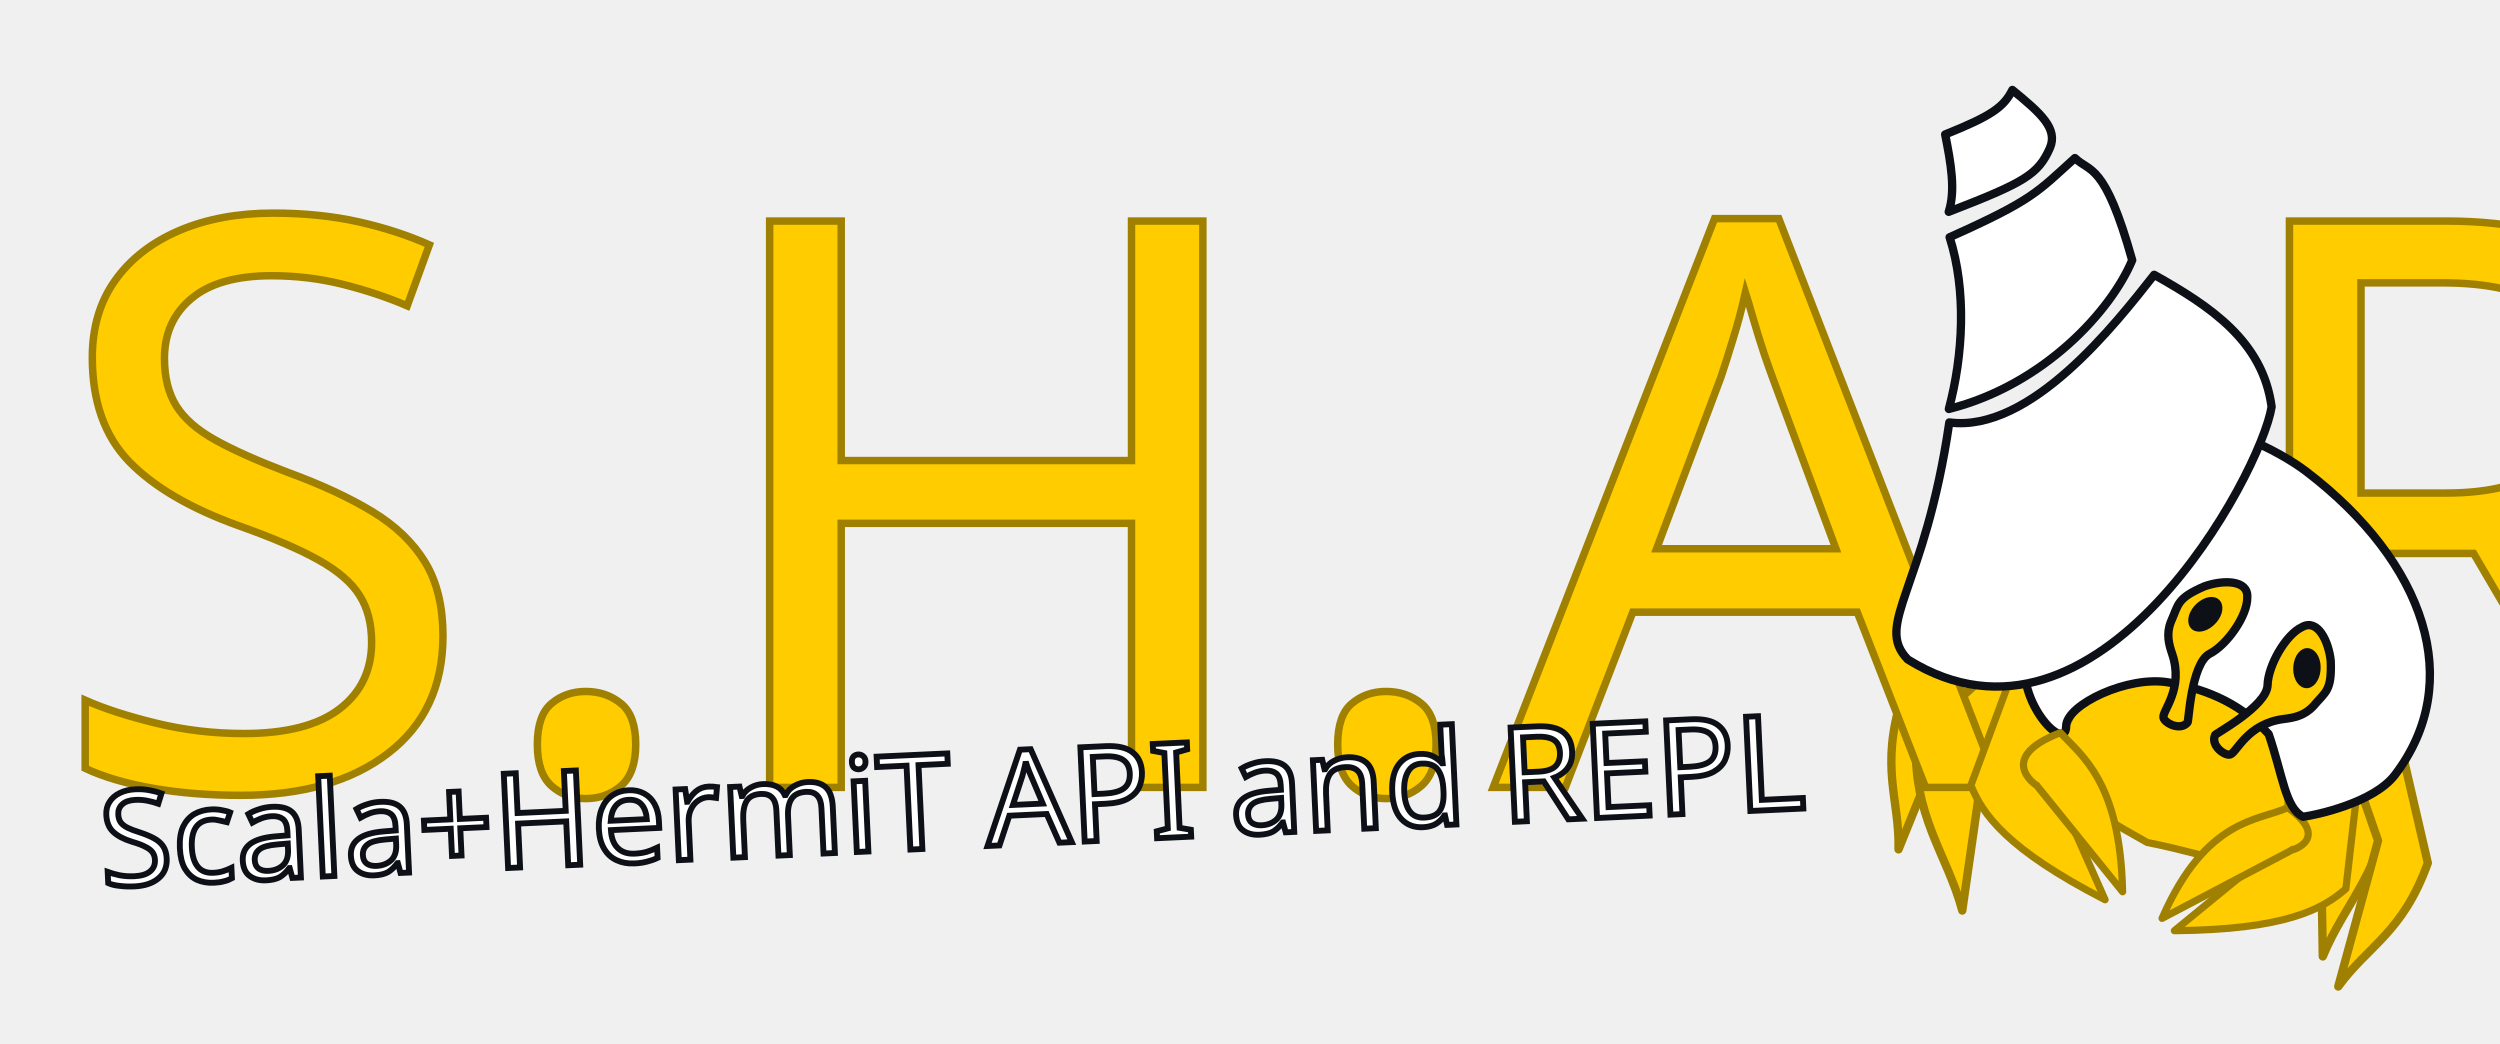
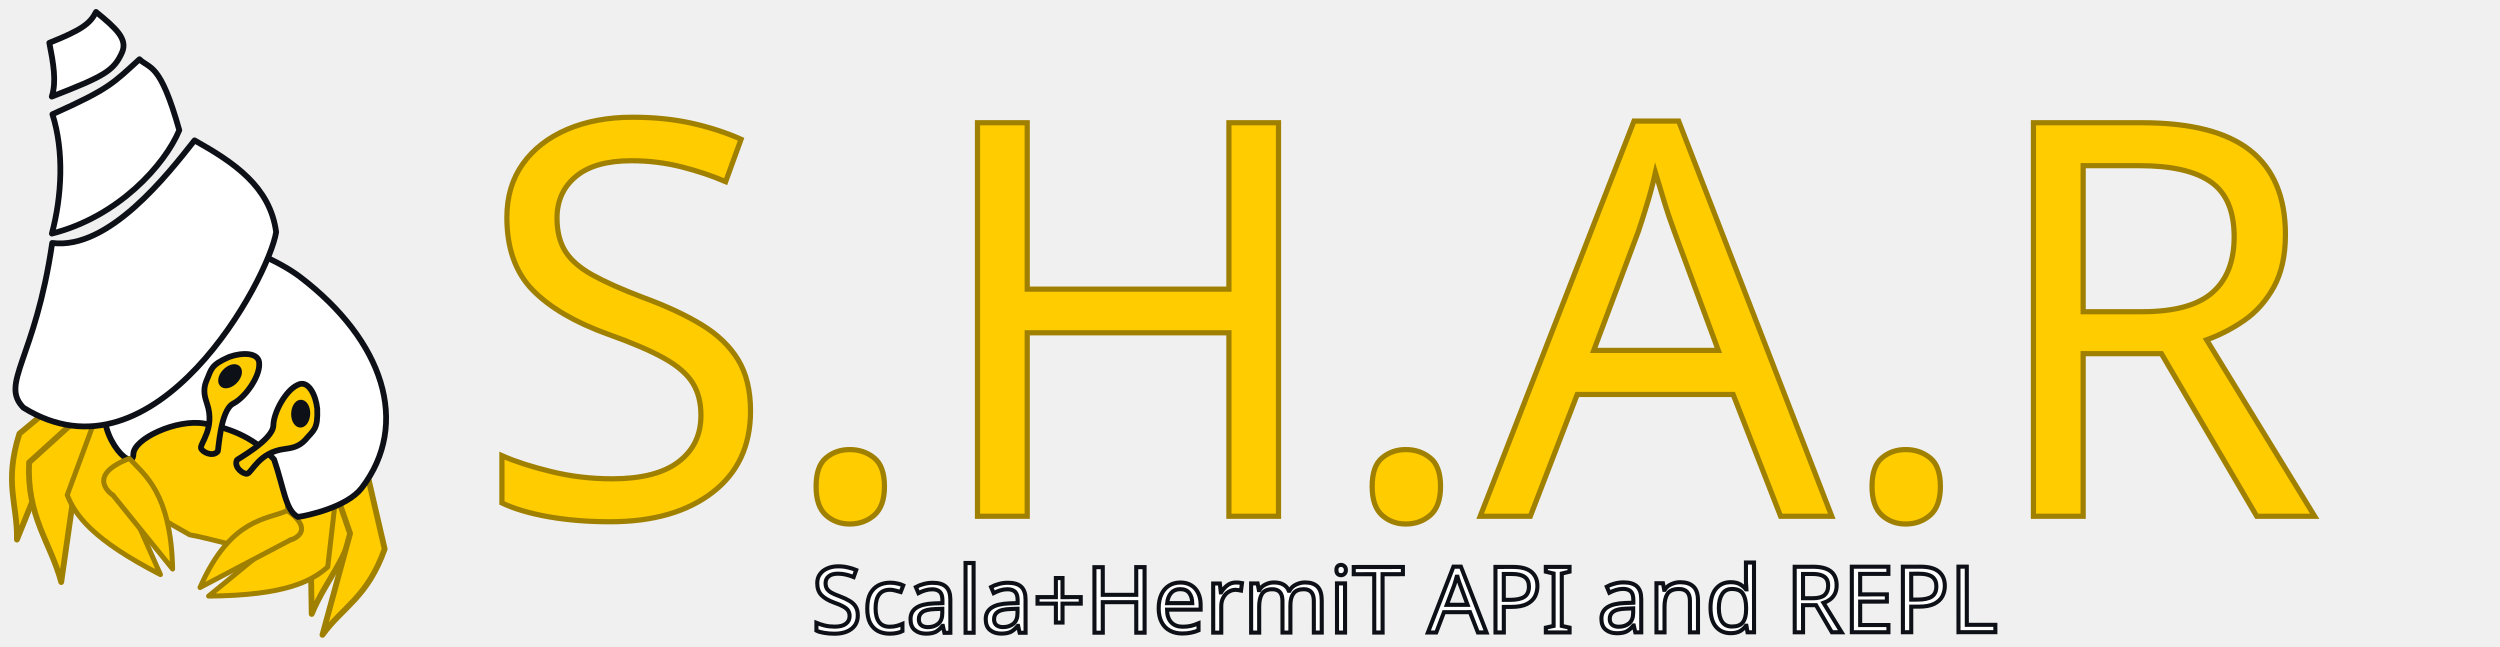
- <svg xmlns="http://www.w3.org/2000/svg" width="192.153mm" height="80.214mm" viewBox="0 0 192.153 80.214" version="1.1" id="svg4551">
+ <svg xmlns="http://www.w3.org/2000/svg" width="276.559mm" height="71.55mm" viewBox="0 0 276.559 71.55" version="1.1" id="svg4551">
  <defs id="defs4545" />
-   <g id="layer1" transform="translate(-7.105139,-7.814776)">
-     <path style="fill:#ffcc00;fill-opacity:1;stroke:#a08000;stroke-width:0.641;stroke-linecap:butt;stroke-linejoin:round;stroke-miterlimit:4;stroke-dasharray:none;stroke-dashoffset:6.667;stroke-opacity:1;paint-order:normal" d="m 185.154,62.02 c -3.932,-6.504 -5.71,-1.663 -8.057,0.184 l 8.344,7.222 0.196,11.902 c 1.732,-4.225 4.705,-6.66 5.194,-12.681 z" id="rect5675-3-2" />
-     <path style="fill:#ffcc00;fill-opacity:1;stroke:#a08000;stroke-width:0.641;stroke-linecap:butt;stroke-linejoin:round;stroke-miterlimit:4;stroke-dasharray:none;stroke-dashoffset:6.667;stroke-opacity:1;paint-order:normal" d="m 160.233,55.622 c 5.479,-5.726 5.21,-1.262 6.458,0.512 l -9.304,6.187 -4.359,10.778 c 0.089,-3.904 -1.459,-6.237 0.271,-11.714 z" id="rect5675-5-9-5" />
-     <path style="fill:#ffcc00;fill-opacity:1;stroke:#a08000;stroke-width:0.641;stroke-linecap:butt;stroke-linejoin:round;stroke-miterlimit:4;stroke-dasharray:none;stroke-dashoffset:6.667;stroke-opacity:1;paint-order:normal" d="m 160.837,58.707 c 4.719,-5.958 5.874,-0.931 7.969,1.196 l -9.186,6.114 -1.692,11.783 c -1.187,-4.41 -3.829,-7.199 -3.556,-13.234 z" id="rect5675-3" />
-     <text xml:space="preserve" style="font-style:normal;font-weight:normal;font-size:6.097px;line-height:1.25;font-family:sans-serif;letter-spacing:0px;word-spacing:0px;fill:#ffcc00;fill-opacity:1;stroke:#a08000;stroke-width:0.576;stroke-miterlimit:4;stroke-dasharray:none;stroke-opacity:1;" x="10.544" y="68.336" id="text5935">
-       <tspan id="tspan5933" x="10.544" y="68.336" style="font-style:normal;font-variant:normal;font-weight:normal;font-stretch:normal;font-size:60.968px;font-family:'Rockwell Condensed';-inkscape-font-specification:'Rockwell Condensed, ';fill:#ffcc00;fill-opacity:1;stroke:#a08000;stroke-width:0.576;stroke-miterlimit:4;stroke-dasharray:none;stroke-opacity:1;">S.H.A.R</tspan>
+   <g id="layer1" transform="translate(41.87287,-11.22702)">
+     <path style="fill:#ffcc00;fill-opacity:1;stroke:#a08000;stroke-width:0.641;stroke-linecap:butt;stroke-linejoin:round;stroke-miterlimit:4;stroke-dasharray:none;stroke-dashoffset:6.667;stroke-opacity:1;paint-order:normal" d="m -7.874,59.838 c -3.932,-6.504 -5.71,-1.663 -8.057,0.184 l 8.344,7.222 0.196,11.902 c 1.732,-4.225 4.705,-6.66 5.194,-12.681 z" id="rect5675-3-2" />
+     <path style="fill:#ffcc00;fill-opacity:1;stroke:#a08000;stroke-width:0.641;stroke-linecap:butt;stroke-linejoin:round;stroke-miterlimit:4;stroke-dasharray:none;stroke-dashoffset:6.667;stroke-opacity:1;paint-order:normal" d="m -32.796,53.441 c 5.479,-5.726 5.21,-1.262 6.458,0.512 l -9.304,6.187 -4.359,10.778 c 0.089,-3.904 -1.459,-6.237 0.271,-11.714 z" id="rect5675-5-9-5" />
+     <path style="fill:#ffcc00;fill-opacity:1;stroke:#a08000;stroke-width:0.641;stroke-linecap:butt;stroke-linejoin:round;stroke-miterlimit:4;stroke-dasharray:none;stroke-dashoffset:6.667;stroke-opacity:1;paint-order:normal" d="m -32.191,56.525 c 4.719,-5.958 5.874,-0.931 7.969,1.196 l -9.186,6.114 -1.692,11.783 c -1.187,-4.41 -3.829,-7.199 -3.556,-13.234 z" id="rect5675-3" />
+     <text xml:space="preserve" style="font-style:normal;font-weight:normal;font-size:6.097px;line-height:1.25;font-family:sans-serif;letter-spacing:0px;word-spacing:0px;fill:#ffcc00;fill-opacity:1;stroke:#a08000;stroke-width:0.576;stroke-miterlimit:4;stroke-dasharray:none;stroke-opacity:1" x="10.544" y="68.336" id="text5935">
+       <tspan id="tspan5933" x="10.544" y="68.336" style="font-style:normal;font-variant:normal;font-weight:normal;font-stretch:normal;font-size:60.968px;font-family:'Rockwell Condensed';-inkscape-font-specification:'Rockwell Condensed, ';fill:#ffcc00;fill-opacity:1;stroke:#a08000;stroke-width:0.576;stroke-miterlimit:4;stroke-dasharray:none;stroke-opacity:1">S.H.A.R</tspan>
    </text>
-     <text xml:space="preserve" style="font-style:normal;font-weight:normal;font-size:6.097px;line-height:1.25;font-family:sans-serif;letter-spacing:0px;word-spacing:0px;fill:#ffffff;fill-opacity:1;stroke:#0d1117;stroke-width:0.452;stroke-opacity:1;stroke-miterlimit:4;stroke-dasharray:none;" x="11.419" y="76.569" id="text5841-4" transform="rotate(-2.628913)">
-       <tspan id="tspan5839-8" x="11.419" y="76.569" style="font-style:normal;font-variant:normal;font-weight:normal;font-stretch:normal;font-size:10.161px;font-family:Rockwell;-inkscape-font-specification:Rockwell;fill:#ffffff;stroke:#0d1117;stroke-width:0.452;stroke-opacity:1;stroke-miterlimit:4;stroke-dasharray:none;fill-opacity:1;">Scala+HermiT API and REPL</tspan>
+     <text xml:space="preserve" style="font-style:normal;font-weight:normal;font-size:6.097px;line-height:1.25;font-family:sans-serif;letter-spacing:0px;word-spacing:0px;fill:#ffffff;fill-opacity:1;stroke:#0d1117;stroke-width:0.452;stroke-miterlimit:4;stroke-dasharray:none;stroke-opacity:1" x="47.88" y="81.264" id="text5841-4" transform="rotate(-0.03384819)">
+       <tspan id="tspan5839-8" x="47.88" y="81.264" style="font-style:normal;font-variant:normal;font-weight:normal;font-stretch:normal;font-size:10.161px;font-family:Rockwell;-inkscape-font-specification:Rockwell;fill:#ffffff;fill-opacity:1;stroke:#0d1117;stroke-width:0.452;stroke-miterlimit:4;stroke-dasharray:none;stroke-opacity:1">Scala+HermiT API and REPL</tspan>
    </text>
-     <path style="fill:#ffcc00;fill-opacity:1;stroke:#a08000;stroke-width:0.554;stroke-linecap:butt;stroke-linejoin:round;stroke-miterlimit:4;stroke-dasharray:none;stroke-dashoffset:6.667;stroke-opacity:1;paint-order:normal" d="m 166.083,57.079 c 10.963,-3.57 17.9,0.023 21.69,9.21 l -2.798,8.056 c -1.455,1.631 -7.874,-0.83 -12.832,-1.776 -4.912,-2.738 -8.34,-4.976 -9.808,-7.906 z" id="rect5651-0" />
-     <path style="fill:#ffcc00;fill-opacity:1;stroke:#a08000;stroke-width:0.554;stroke-linecap:butt;stroke-linejoin:round;stroke-miterlimit:4;stroke-dasharray:none;stroke-dashoffset:6.667;stroke-opacity:1;paint-order:normal" d="m 161.337,60.74 c 0.905,-5.996 1.484,-13.077 7.347,-2.526 l -4.362,8.415 4.581,10.341 c -7.56,-3.885 -9.43,-6.585 -10.311,-8.8 z" id="rect5680-4" />
-     <path style="fill:#ffcc00;fill-opacity:1;stroke:#a08000;stroke-width:0.554;stroke-linecap:butt;stroke-linejoin:round;stroke-miterlimit:4;stroke-dasharray:none;stroke-dashoffset:6.667;stroke-opacity:1;paint-order:normal" d="m 188.315,68.258 c 1.9,-5.759 4.581,-12.342 -5.419,-5.556 l 0.095,9.472 -8.76,7.175 c 8.504,-0.073 11.393,-1.643 13.18,-3.225 z" id="rect5680-5-6" />
-     <path style="fill:#ffcc00;fill-opacity:1;stroke:#a08000;stroke-width:0.641;stroke-linecap:butt;stroke-linejoin:round;stroke-miterlimit:4;stroke-dasharray:none;stroke-dashoffset:6.667;stroke-opacity:1;paint-order:normal" d="m 191.678,65.373 c -0.894,-7.863 -3.386,-4.145 -5.455,-3.483 l 3.662,10.536 -3.059,11.213 c 2.295,-3.164 4.943,-4.091 6.885,-9.496 z" id="rect5675-5-9" />
-     <path style="fill:#ffcc00;fill-opacity:1;stroke:#a08000;stroke-width:0.554;stroke-linecap:butt;stroke-linejoin:round;stroke-miterlimit:4;stroke-dasharray:none;stroke-dashoffset:6.667;stroke-opacity:1;paint-order:normal" d="m 183.386,73.085 -10.103,5.316 c 3.392,-7.769 7.496,-7.49 9.656,-8.511 3.8,2.717 -0.585,3.516 0.446,3.195 z" id="rect5680-4-6-5" />
-     <path style="fill:#ffffff;fill-opacity:1;stroke:#0d1117;stroke-width:0.641;stroke-linecap:butt;stroke-linejoin:round;stroke-miterlimit:4;stroke-dasharray:none;stroke-dashoffset:6.667;stroke-opacity:1;paint-order:normal" d="m 191.186,67.372 c -1.649,2.163 -6.101,3.091 -7.067,3.222 -1.371,-0.687 -1.532,-3.108 -2.642,-6.359 -2.448,-2.679 -5.334,-3.533 -7.637,-3.958 -3.151,-0.582 -7.924,1.702 -7.928,3.351 -0.006,2.381 -4.692,-2.733 -2.711,-6.475 2.998,-5.661 6.568,-14.692 12.086,-16.365 2.174,-0.659 6.865,1.574 9.084,3.268 9.199,7.022 12.23,16.214 6.815,23.315 z" id="path4508" />
-     <path style="fill:#ffffff;fill-opacity:1;stroke:#0d1117;stroke-width:0.641;stroke-linecap:butt;stroke-linejoin:round;stroke-miterlimit:4;stroke-dasharray:none;stroke-dashoffset:6.667;stroke-opacity:1;paint-order:normal" d="m 156.931,40.284 c 6.25,0.816 12.792,-7.601 15.746,-11.347 4.343,2.435 8.355,5.105 9.027,10.149 -0.808,5.085 -13.333,28.53 -27.963,19.417 -2.626,-2.712 1.298,-5.279 3.19,-18.218 z" id="rect4495-3" />
-     <path style="fill:#ffffff;fill-opacity:1;stroke:#0d1117;stroke-width:0.641;stroke-linecap:butt;stroke-linejoin:round;stroke-miterlimit:4;stroke-dasharray:none;stroke-dashoffset:6.667;stroke-opacity:1;paint-order:normal" d="m 156.954,26.05 c 6.442,-2.881 6.735,-3.473 9.633,-6.087 1.141,1.119 2.282,0.291 4.402,7.848 -1.59,3.816 -6.734,9.581 -14.093,11.438 1.102,-4.125 1.369,-9.104 0.059,-13.199 z" id="rect4495-3-0" />
-     <path style="fill:#ffcc00;fill-opacity:1;stroke:#a08000;stroke-width:0.554;stroke-linecap:butt;stroke-linejoin:round;stroke-miterlimit:4;stroke-dasharray:none;stroke-dashoffset:6.667;stroke-opacity:1;paint-order:normal" d="m 163.628,68.159 6.623,8.198 c -0.177,-8.473 -3.174,-10.465 -4.783,-12.228 -5.432,2.09 -1.292,4.414 -1.839,4.03 z" id="rect5680-4-6" />
-     <path style="fill:#ffffff;fill-opacity:1;stroke:#0d1117;stroke-width:0.641;stroke-linecap:butt;stroke-linejoin:round;stroke-miterlimit:4;stroke-dasharray:none;stroke-dashoffset:6.667;stroke-opacity:1;paint-order:normal" d="m 156.612,18.149 c 3.581,-1.434 4.516,-2.119 5.166,-3.42 2.213,1.805 3.514,2.982 2.887,4.459 -0.905,2.044 -1.947,2.646 -7.78,4.908 0.538,-1.654 0.169,-3.736 -0.273,-5.948 z" id="rect4495-3-0-2" />
-     <path style="fill:#ffcc00;fill-opacity:1;stroke:#0d1117;stroke-width:0.641;stroke-linecap:butt;stroke-linejoin:round;stroke-miterlimit:4;stroke-dasharray:none;stroke-dashoffset:6.667;stroke-opacity:1;paint-order:normal" d="m 175.24,63.35 c -0.572,0.67 -1.769,0.033 -1.85,-0.384 -0.102,-0.524 1.582,-2.201 0.669,-4.895 -0.243,-0.717 -0.473,-1.518 -0.091,-2.477 0.601,-1.338 0.421,-1.773 2.553,-2.705 1.427,-0.513 3.401,-0.528 3.311,0.843 0.029,1.386 -1.545,3.642 -2.874,4.322 -1.464,0.75 -1.632,5.376 -1.718,5.296 z" id="path5656-6-8-45-4" />
-     <path style="fill:#ffcc00;fill-opacity:1;stroke:#0d1117;stroke-width:0.641;stroke-linecap:butt;stroke-linejoin:round;stroke-miterlimit:4;stroke-dasharray:none;stroke-dashoffset:6.667;stroke-opacity:1;paint-order:normal" d="m 177.357,64.316 c -0.356,0.804 0.74,1.601 1.152,1.493 0.518,-0.137 1.3,-2.378 4.131,-2.731 0.754,-0.094 1.577,-0.236 2.277,-0.996 0.947,-1.122 1.418,-1.149 1.332,-3.468 -0.158,-1.504 -1.004,-3.281 -2.202,-2.604 -1.264,0.577 -2.617,2.972 -2.653,4.46 -0.04,1.64 -4.146,3.805 -4.036,3.847 z" id="path5656-6-8-45-4-2" />
-     <ellipse style="fill:#0d1117;fill-opacity:1;stroke:#0d1117;stroke-width:0.519;stroke-linecap:butt;stroke-linejoin:round;stroke-miterlimit:4;stroke-dasharray:none;stroke-dashoffset:6.667;stroke-opacity:1;paint-order:normal" id="path4524" cx="108.987" cy="159.168" rx="1.276" ry="0.802" transform="matrix(0.7466309,-0.6652385,0.5983284,0.801251,0,0)" />
-     <ellipse style="fill:#0d1117;fill-opacity:1;stroke:#0d1117;stroke-width:0.519;stroke-linecap:butt;stroke-linejoin:round;stroke-miterlimit:4;stroke-dasharray:none;stroke-dashoffset:6.667;stroke-opacity:1;paint-order:normal" id="path4524-4" cx="-21.644" cy="190.607" rx="1.276" ry="0.802" transform="matrix(0.1122697,-0.9936778,0.9802831,0.1975979,0,0)" />
+     <path style="fill:#ffcc00;fill-opacity:1;stroke:#a08000;stroke-width:0.554;stroke-linecap:butt;stroke-linejoin:round;stroke-miterlimit:4;stroke-dasharray:none;stroke-dashoffset:6.667;stroke-opacity:1;paint-order:normal" d="m -26.945,54.897 c 10.963,-3.57 17.9,0.023 21.69,9.21 l -2.798,8.056 c -1.455,1.631 -7.874,-0.83 -12.832,-1.776 -4.912,-2.738 -8.34,-4.976 -9.808,-7.906 z" id="rect5651-0" />
+     <path style="fill:#ffcc00;fill-opacity:1;stroke:#a08000;stroke-width:0.554;stroke-linecap:butt;stroke-linejoin:round;stroke-miterlimit:4;stroke-dasharray:none;stroke-dashoffset:6.667;stroke-opacity:1;paint-order:normal" d="m -31.691,58.558 c 0.905,-5.996 1.484,-13.077 7.347,-2.526 l -4.362,8.415 4.581,10.341 c -7.56,-3.885 -9.43,-6.585 -10.311,-8.8 z" id="rect5680-4" />
+     <path style="fill:#ffcc00;fill-opacity:1;stroke:#a08000;stroke-width:0.554;stroke-linecap:butt;stroke-linejoin:round;stroke-miterlimit:4;stroke-dasharray:none;stroke-dashoffset:6.667;stroke-opacity:1;paint-order:normal" d="m -4.713,66.077 c 1.9,-5.759 4.581,-12.342 -5.419,-5.556 l 0.095,9.472 -8.76,7.175 c 8.504,-0.073 11.393,-1.643 13.18,-3.225 z" id="rect5680-5-6" />
+     <path style="fill:#ffcc00;fill-opacity:1;stroke:#a08000;stroke-width:0.641;stroke-linecap:butt;stroke-linejoin:round;stroke-miterlimit:4;stroke-dasharray:none;stroke-dashoffset:6.667;stroke-opacity:1;paint-order:normal" d="m -1.351,63.191 c -0.894,-7.863 -3.386,-4.145 -5.455,-3.483 l 3.662,10.536 -3.059,11.213 c 2.295,-3.164 4.943,-4.091 6.885,-9.496 z" id="rect5675-5-9" />
+     <path style="fill:#ffcc00;fill-opacity:1;stroke:#a08000;stroke-width:0.554;stroke-linecap:butt;stroke-linejoin:round;stroke-miterlimit:4;stroke-dasharray:none;stroke-dashoffset:6.667;stroke-opacity:1;paint-order:normal" d="m -9.643,70.904 -10.103,5.316 c 3.392,-7.769 7.496,-7.49 9.656,-8.511 3.8,2.717 -0.585,3.516 0.446,3.195 z" id="rect5680-4-6-5" />
+     <path style="fill:#ffffff;fill-opacity:1;stroke:#0d1117;stroke-width:0.641;stroke-linecap:butt;stroke-linejoin:round;stroke-miterlimit:4;stroke-dasharray:none;stroke-dashoffset:6.667;stroke-opacity:1;paint-order:normal" d="m -1.843,65.19 c -1.649,2.163 -6.101,3.091 -7.067,3.222 -1.371,-0.687 -1.532,-3.108 -2.642,-6.359 -2.448,-2.679 -5.334,-3.533 -7.637,-3.958 -3.151,-0.582 -7.924,1.702 -7.928,3.351 -0.006,2.381 -4.692,-2.733 -2.711,-6.475 2.998,-5.661 6.568,-14.692 12.086,-16.365 2.174,-0.659 6.865,1.574 9.084,3.268 9.199,7.022 12.23,16.214 6.815,23.315 z" id="path4508" />
+     <path style="fill:#ffffff;fill-opacity:1;stroke:#0d1117;stroke-width:0.641;stroke-linecap:butt;stroke-linejoin:round;stroke-miterlimit:4;stroke-dasharray:none;stroke-dashoffset:6.667;stroke-opacity:1;paint-order:normal" d="m -36.098,38.102 c 6.25,0.816 12.792,-7.601 15.746,-11.347 4.343,2.435 8.355,5.105 9.027,10.149 -0.808,5.085 -13.333,28.53 -27.963,19.417 -2.626,-2.712 1.298,-5.279 3.19,-18.218 z" id="rect4495-3" />
+     <path style="fill:#ffffff;fill-opacity:1;stroke:#0d1117;stroke-width:0.641;stroke-linecap:butt;stroke-linejoin:round;stroke-miterlimit:4;stroke-dasharray:none;stroke-dashoffset:6.667;stroke-opacity:1;paint-order:normal" d="m -36.075,23.868 c 6.442,-2.881 6.735,-3.473 9.633,-6.087 1.141,1.119 2.282,0.291 4.402,7.848 -1.59,3.816 -6.734,9.581 -14.093,11.438 1.102,-4.125 1.369,-9.104 0.059,-13.199 z" id="rect4495-3-0" />
+     <path style="fill:#ffcc00;fill-opacity:1;stroke:#a08000;stroke-width:0.554;stroke-linecap:butt;stroke-linejoin:round;stroke-miterlimit:4;stroke-dasharray:none;stroke-dashoffset:6.667;stroke-opacity:1;paint-order:normal" d="m -29.401,65.977 6.623,8.198 c -0.177,-8.473 -3.174,-10.465 -4.783,-12.228 -5.432,2.09 -1.292,4.414 -1.839,4.03 z" id="rect5680-4-6" />
+     <path style="fill:#ffffff;fill-opacity:1;stroke:#0d1117;stroke-width:0.641;stroke-linecap:butt;stroke-linejoin:round;stroke-miterlimit:4;stroke-dasharray:none;stroke-dashoffset:6.667;stroke-opacity:1;paint-order:normal" d="m -36.417,15.967 c 3.581,-1.434 4.516,-2.119 5.166,-3.42 2.213,1.805 3.514,2.982 2.887,4.459 -0.905,2.044 -1.947,2.646 -7.78,4.908 0.538,-1.654 0.169,-3.736 -0.273,-5.948 z" id="rect4495-3-0-2" />
+     <path style="fill:#ffcc00;fill-opacity:1;stroke:#0d1117;stroke-width:0.641;stroke-linecap:butt;stroke-linejoin:round;stroke-miterlimit:4;stroke-dasharray:none;stroke-dashoffset:6.667;stroke-opacity:1;paint-order:normal" d="m -17.789,61.168 c -0.572,0.67 -1.769,0.033 -1.85,-0.384 -0.102,-0.524 1.582,-2.201 0.669,-4.895 -0.243,-0.717 -0.473,-1.518 -0.091,-2.477 0.601,-1.338 0.421,-1.773 2.553,-2.705 1.427,-0.513 3.401,-0.528 3.31,0.843 0.029,1.386 -1.545,3.642 -2.874,4.322 -1.464,0.75 -1.632,5.376 -1.718,5.296 z" id="path5656-6-8-45-4" />
+     <path style="fill:#ffcc00;fill-opacity:1;stroke:#0d1117;stroke-width:0.641;stroke-linecap:butt;stroke-linejoin:round;stroke-miterlimit:4;stroke-dasharray:none;stroke-dashoffset:6.667;stroke-opacity:1;paint-order:normal" d="m -15.671,62.134 c -0.356,0.804 0.74,1.601 1.152,1.493 0.518,-0.137 1.3,-2.378 4.131,-2.731 0.754,-0.094 1.577,-0.236 2.277,-0.996 0.947,-1.122 1.418,-1.149 1.332,-3.468 -0.158,-1.504 -1.004,-3.281 -2.202,-2.604 -1.264,0.577 -2.617,2.972 -2.653,4.46 -0.04,1.64 -4.146,3.805 -4.036,3.847 z" id="path5656-6-8-45-4-2" />
+     <ellipse style="fill:#0d1117;fill-opacity:1;stroke:#0d1117;stroke-width:0.519;stroke-linecap:butt;stroke-linejoin:round;stroke-miterlimit:4;stroke-dasharray:none;stroke-dashoffset:6.667;stroke-opacity:1;paint-order:normal" id="path4524" cx="-44.946" cy="28.642" rx="1.276" ry="0.802" transform="matrix(0.7466309,-0.6652385,0.5983284,0.801251,0,0)" />
+     <ellipse style="fill:#0d1117;fill-opacity:1;stroke:#0d1117;stroke-width:0.519;stroke-linecap:butt;stroke-linejoin:round;stroke-miterlimit:4;stroke-dasharray:none;stroke-dashoffset:6.667;stroke-opacity:1;paint-order:normal" id="path4524-4" cx="-57.782" cy="-2.166" rx="1.276" ry="0.802" transform="matrix(0.1122697,-0.9936778,0.9802831,0.1975979,0,0)" />
  </g>
</svg>
